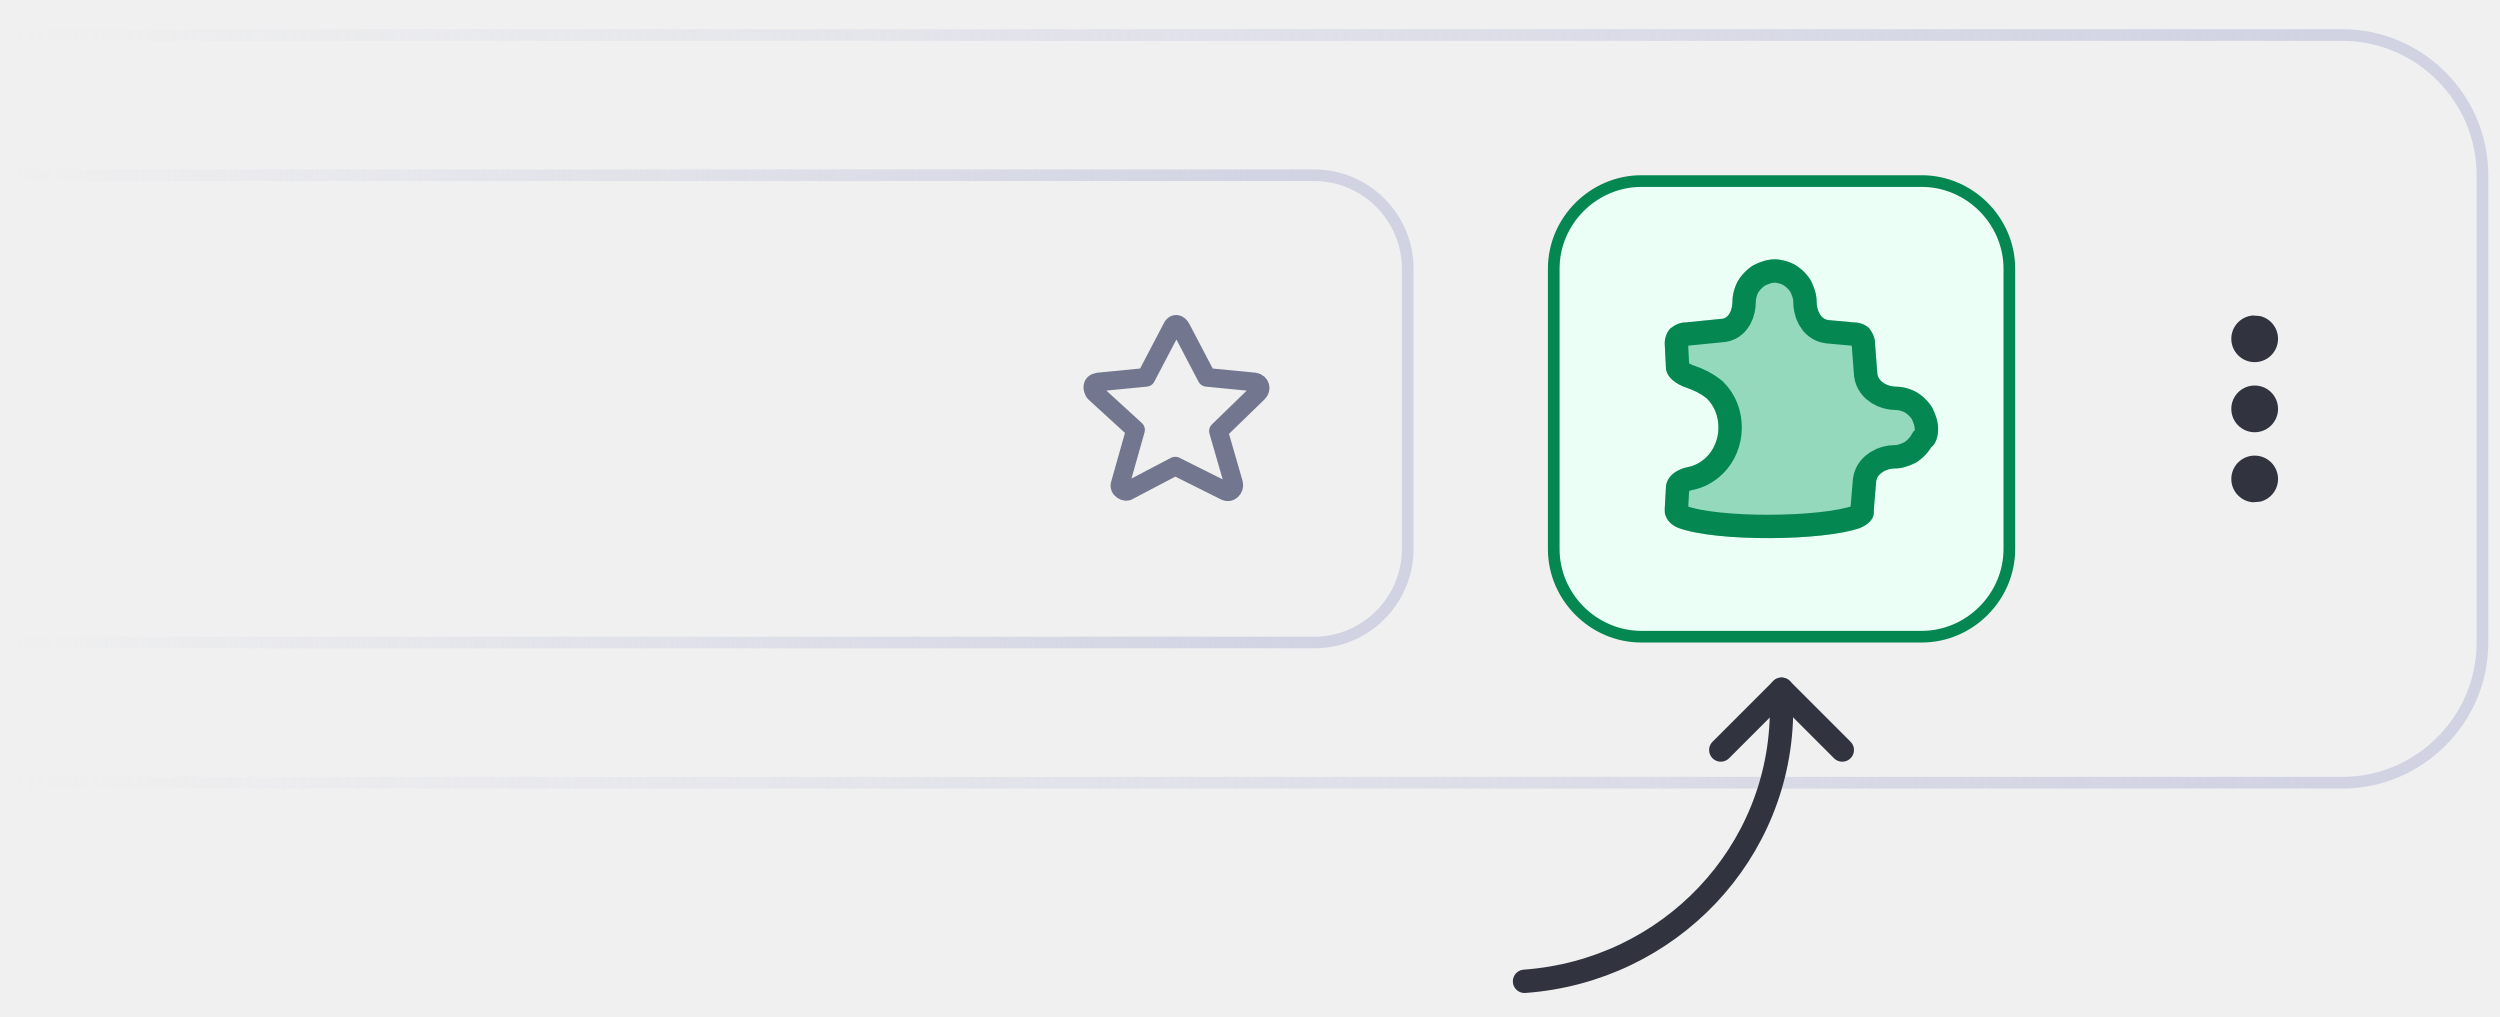
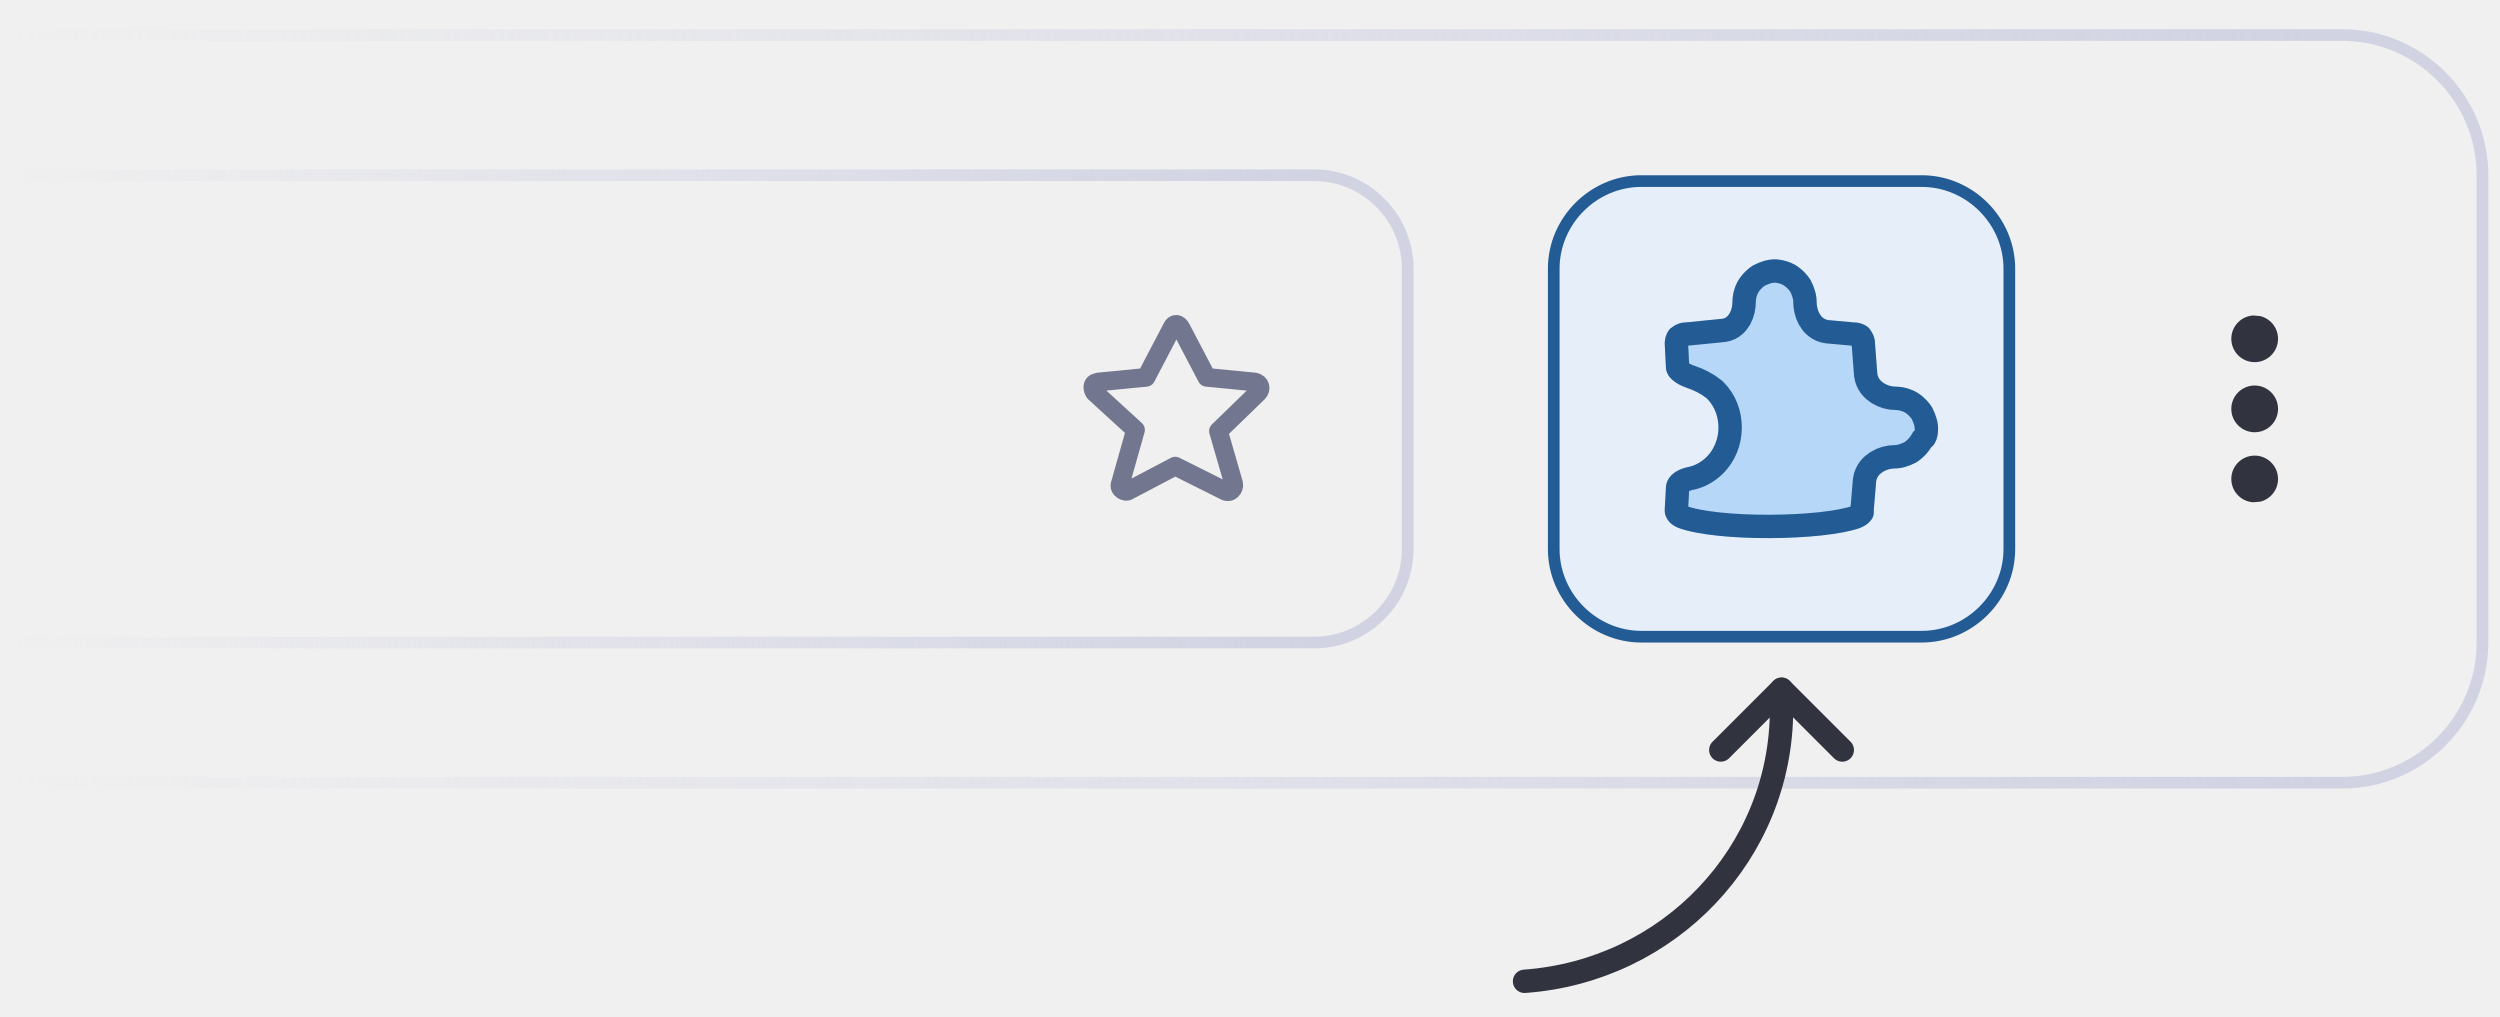
<svg xmlns="http://www.w3.org/2000/svg" xmlns:xlink="http://www.w3.org/1999/xlink" viewBox="0 0 214 87" enable-background="new 0 0 214 87" xml:space="preserve">
  <linearGradient id="a" gradientUnits="userSpaceOnUse" x1="112.523" y1="52.89" x2=".5" y2="52.89" gradientTransform="matrix(1 0 0 -1 0 87.89)">
    <stop offset="0" style="stop-color:#d1d3e3" />
    <stop offset="1" style="stop-color:#d1d3e3;stop-opacity:0" />
  </linearGradient>
  <path fill="none" stroke="url(#a)" d="M.5 15h112c4.4 0 8 3.6 8 8v24c0 4.4-3.6 8-8 8H.5" />
  <linearGradient id="b" gradientUnits="userSpaceOnUse" x1="198.408" y1="52.89" x2=".5" y2="52.89" gradientTransform="matrix(1 0 0 -1 0 87.89)">
    <stop offset="0" style="stop-color:#d1d3e3" />
    <stop offset="1" style="stop-color:#d1d3e3;stop-opacity:0" />
  </linearGradient>
  <path fill="none" stroke="url(#b)" d="M.5 3h200c6.6 0 12 5.4 12 12v40c0 6.6-5.4 12-12 12H.5" />
  <path fill="none" stroke="#72768E" stroke-width="1.6" stroke-linecap="round" stroke-linejoin="round" d="m101.1 28.1 2.2 4.2 4.1.4c.5.1.6.6.3.9l-3.4 3.3 1.3 4.5c.1.4-.3.9-.8.6l-4.2-2.1-4 2.1c-.2.2-.9-.1-.7-.6l1.3-4.6-3.5-3.2c-.2-.3-.3-.8.3-.9l4.1-.4 2.2-4.2c.2-.5.6-.4.8 0z" />
-   <path fill="#ECFFF7" stroke="#058751" d="M140.5 15.5h24c4.1 0 7.5 3.4 7.5 7.5v24c0 4.1-3.4 7.5-7.5 7.5h-24c-4.1 0-7.5-3.4-7.5-7.5V23c0-4.1 3.4-7.5 7.5-7.5z" />
-   <path fill="#95D9BD" d="M165.9 36.7c0-.6-.2-1.2-.5-1.8-.3-.5-.8-1-1.3-1.3-.5-.3-1.2-.5-1.8-.5-.7 0-1.5-.4-1.6-1.1l-.2-2.6c0-.5-.2-.9-.5-1.3-.3-.3-.8-.5-1.3-.5l-2.2-.2c-.7-.1-1-.9-1-1.6 0-.6-.2-1.2-.5-1.8-.3-.5-.8-1-1.3-1.3-.5-.3-1.2-.5-1.8-.5-.6 0-1.2.2-1.8.5-.5.3-1 .8-1.3 1.3-.3.5-.5 1.2-.5 1.8 0 .7-.3 1.5-1 1.5l-3 .3c-.5 0-.9.2-1.3.5-.3.3-.5.8-.5 1.3l.1 2c0 .9.9 1.5 1.8 1.8.6.2 1.2.5 1.7.9.7.7 1 1.6 1 2.5 0 1-.4 1.9-1 2.5-.5.5-1.1.8-1.7.9-.9.2-1.8.8-1.8 1.8l-.1 1.8c0 .2 0 .4.1.6.2.5.6.8 1.1 1 3.3 1.2 12.4 1.1 15.5 0 .5-.2.9-.5 1.1-.9.1-.2.1-.4.1-.7l.2-2.4c.1-.7.9-1.1 1.6-1.1.6 0 1.2-.2 1.8-.5.5-.3 1-.8 1.3-1.3.4-.3.6-.9.6-1.6z" />
+   <path fill="#E6EFF9" stroke="#235B95" d="M140.5 15.5h24c4.1 0 7.5 3.4 7.5 7.5v24c0 4.1-3.4 7.5-7.5 7.5h-24c-4.1 0-7.5-3.4-7.5-7.5V23c0-4.1 3.4-7.5 7.5-7.5z" />
+   <path fill="#B6D7F8" d="M165.9 36.7c0-.6-.2-1.2-.5-1.8-.3-.5-.8-1-1.3-1.3-.5-.3-1.2-.5-1.8-.5-.7 0-1.5-.4-1.6-1.1l-.2-2.6c0-.5-.2-.9-.5-1.3-.3-.3-.8-.5-1.3-.5l-2.2-.2c-.7-.1-1-.9-1-1.6 0-.6-.2-1.2-.5-1.8-.3-.5-.8-1-1.3-1.3-.5-.3-1.2-.5-1.8-.5-.6 0-1.2.2-1.8.5-.5.3-1 .8-1.3 1.3-.3.5-.5 1.2-.5 1.8 0 .7-.3 1.5-1 1.5l-3 .3c-.5 0-.9.2-1.3.5-.3.3-.5.8-.5 1.3l.1 2c0 .9.9 1.5 1.8 1.8.6.2 1.2.5 1.7.9.7.7 1 1.6 1 2.5 0 1-.4 1.9-1 2.5-.5.5-1.1.8-1.7.9-.9.2-1.8.8-1.8 1.8l-.1 1.8c0 .2 0 .4.1.6.2.5.6.8 1.1 1 3.3 1.2 12.4 1.1 15.5 0 .5-.2.9-.5 1.1-.9.1-.2.1-.4.1-.7l.2-2.4c.1-.7.9-1.1 1.6-1.1.6 0 1.2-.2 1.8-.5.5-.3 1-.8 1.3-1.3.4-.3.6-.9.6-1.6z" />
  <defs>
    <filter id="c" filterUnits="userSpaceOnUse" x="140.6" y="20.3" width="27.3" height="28">
      <feColorMatrix values="1 0 0 0 0 0 1 0 0 0 0 0 1 0 0 0 0 0 1 0" />
    </filter>
  </defs>
  <mask maskUnits="userSpaceOnUse" x="140.6" y="20.3" width="27.3" height="28" id="d">
    <path fill="#FFF" filter="url(#c)" d="M165.9 36.7c0-.6-.2-1.2-.5-1.8-.3-.5-.8-1-1.3-1.3-.5-.3-1.2-.5-1.8-.5-.7 0-1.5-.4-1.6-1.1l-.2-2.6c0-.5-.2-.9-.5-1.3-.3-.3-.8-.5-1.3-.5l-2.2-.2c-.7-.1-1-.9-1-1.6 0-.6-.2-1.2-.5-1.8-.3-.5-.8-1-1.3-1.3-.5-.3-1.2-.5-1.8-.5-.6 0-1.2.2-1.8.5-.5.3-1 .8-1.3 1.3-.3.5-.5 1.2-.5 1.8 0 .7-.3 1.5-1 1.5l-3 .3c-.5 0-.9.2-1.3.5-.3.3-.5.8-.5 1.3l.1 2c0 .9.9 1.5 1.8 1.8.6.2 1.2.5 1.7.9.7.7 1 1.6 1 2.5 0 1-.4 1.9-1 2.5-.5.5-1.1.8-1.7.9-.9.2-1.8.8-1.8 1.8l-.1 1.8c0 .2 0 .4.1.6.2.5.6.8 1.1 1 3.3 1.2 12.4 1.1 15.5 0 .5-.2.9-.5 1.1-.9.1-.2.1-.4.1-.7l.2-2.4c.1-.7.9-1.1 1.6-1.1.6 0 1.2-.2 1.8-.5.5-.3 1-.8 1.3-1.3.4-.3.6-.9.6-1.6z" />
  </mask>
-   <path mask="url(#d)" fill="none" stroke="#058751" stroke-width="4" d="M165.9 36.7c0-.6-.2-1.2-.5-1.8-.3-.5-.8-1-1.3-1.3-.5-.3-1.2-.5-1.8-.5-.7 0-1.5-.4-1.6-1.1l-.2-2.6c0-.5-.2-.9-.5-1.3-.3-.3-.8-.5-1.3-.5l-2.2-.2c-.7-.1-1-.9-1-1.6 0-.6-.2-1.2-.5-1.8-.3-.5-.8-1-1.3-1.3-.5-.3-1.2-.5-1.8-.5-.6 0-1.2.2-1.8.5-.5.3-1 .8-1.3 1.3-.3.5-.5 1.2-.5 1.8 0 .7-.3 1.5-1 1.5l-3 .3c-.5 0-.9.2-1.3.5-.3.3-.5.8-.5 1.3l.1 2c0 .9.9 1.5 1.8 1.8.6.2 1.2.5 1.7.9.7.7 1 1.6 1 2.5 0 1-.4 1.9-1 2.5-.5.5-1.1.8-1.7.9-.9.2-1.8.8-1.8 1.8l-.1 1.8c0 .2 0 .4.1.6.2.5.6.8 1.1 1 3.3 1.2 12.4 1.1 15.5 0 .5-.2.9-.5 1.1-.9.1-.2.1-.4.1-.7l.2-2.4c.1-.7.9-1.1 1.6-1.1.6 0 1.2-.2 1.8-.5.5-.3 1-.8 1.3-1.3.4-.3.6-.9.6-1.6z" />
+   <path mask="url(#d)" fill="none" stroke="#235B95" stroke-width="4" d="M165.9 36.7c0-.6-.2-1.2-.5-1.8-.3-.5-.8-1-1.3-1.3-.5-.3-1.2-.5-1.8-.5-.7 0-1.5-.4-1.6-1.1l-.2-2.6c0-.5-.2-.9-.5-1.3-.3-.3-.8-.5-1.3-.5l-2.2-.2c-.7-.1-1-.9-1-1.6 0-.6-.2-1.2-.5-1.8-.3-.5-.8-1-1.3-1.3-.5-.3-1.2-.5-1.8-.5-.6 0-1.2.2-1.8.5-.5.3-1 .8-1.3 1.3-.3.5-.5 1.2-.5 1.8 0 .7-.3 1.5-1 1.5l-3 .3c-.5 0-.9.2-1.3.5-.3.3-.5.8-.5 1.3l.1 2c0 .9.9 1.5 1.8 1.8.6.2 1.2.5 1.7.9.7.7 1 1.6 1 2.5 0 1-.4 1.9-1 2.5-.5.5-1.1.8-1.7.9-.9.2-1.8.8-1.8 1.8l-.1 1.8c0 .2 0 .4.1.6.2.5.6.8 1.1 1 3.3 1.2 12.4 1.1 15.5 0 .5-.2.9-.5 1.1-.9.1-.2.1-.4.1-.7l.2-2.4c.1-.7.9-1.1 1.6-1.1.6 0 1.2-.2 1.8-.5.5-.3 1-.8 1.3-1.3.4-.3.6-.9.6-1.6z" />
  <g>
    <defs>
      <path id="e" d="M192.5 43c-4.4 0-8-3.6-8-8s3.6-8 8-8 8 3.6 8 8-3.6 8-8 8z" />
    </defs>
    <clipPath id="f">
      <use xlink:href="#e" overflow="visible" />
    </clipPath>
    <g fill="#31333F" clip-path="url(#f)">
      <circle cx="193" cy="29" r="2" />
      <circle cx="193" cy="35" r="2" />
      <circle cx="193" cy="41" r="2" />
    </g>
  </g>
  <g>
    <g fill="none" stroke="#31333F" stroke-width="2" stroke-linecap="round" stroke-linejoin="round">
      <path d="M152.5 59v1.7c0 12.3-9.6 22.4-22 23.3" />
      <path d="m147.3 64.2 5.2-5.2 5.2 5.2" />
    </g>
  </g>
</svg>
